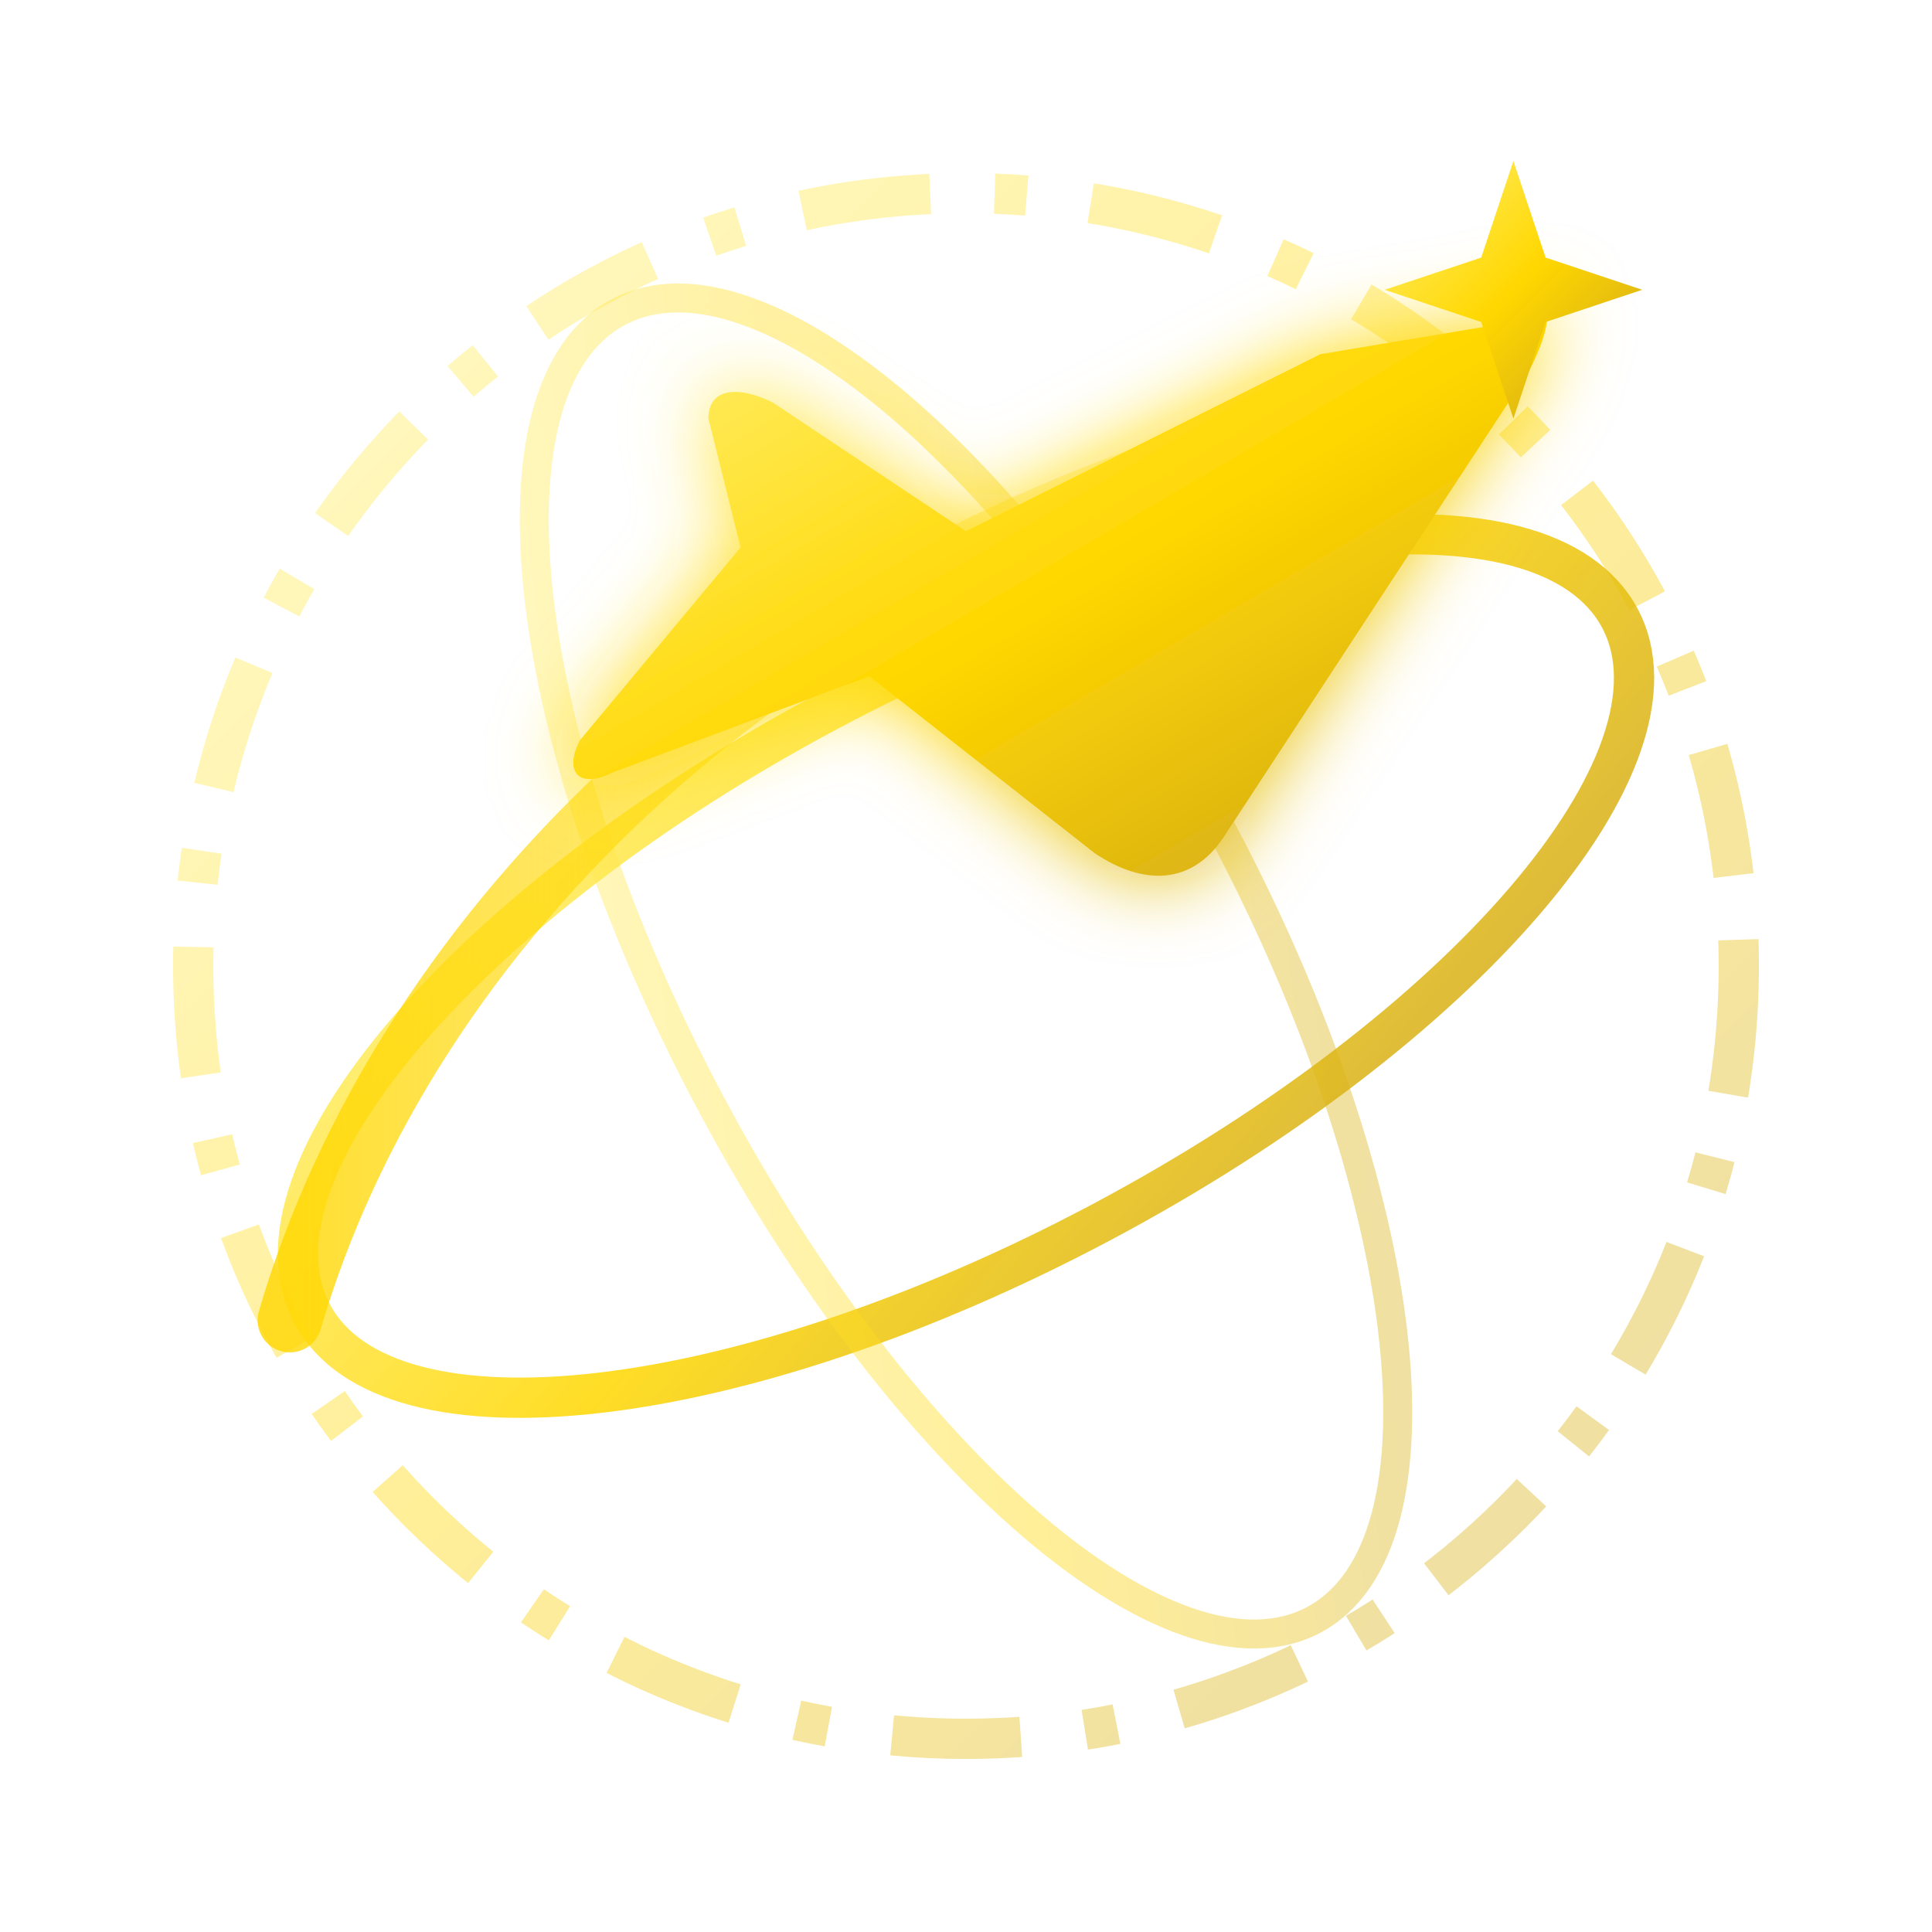
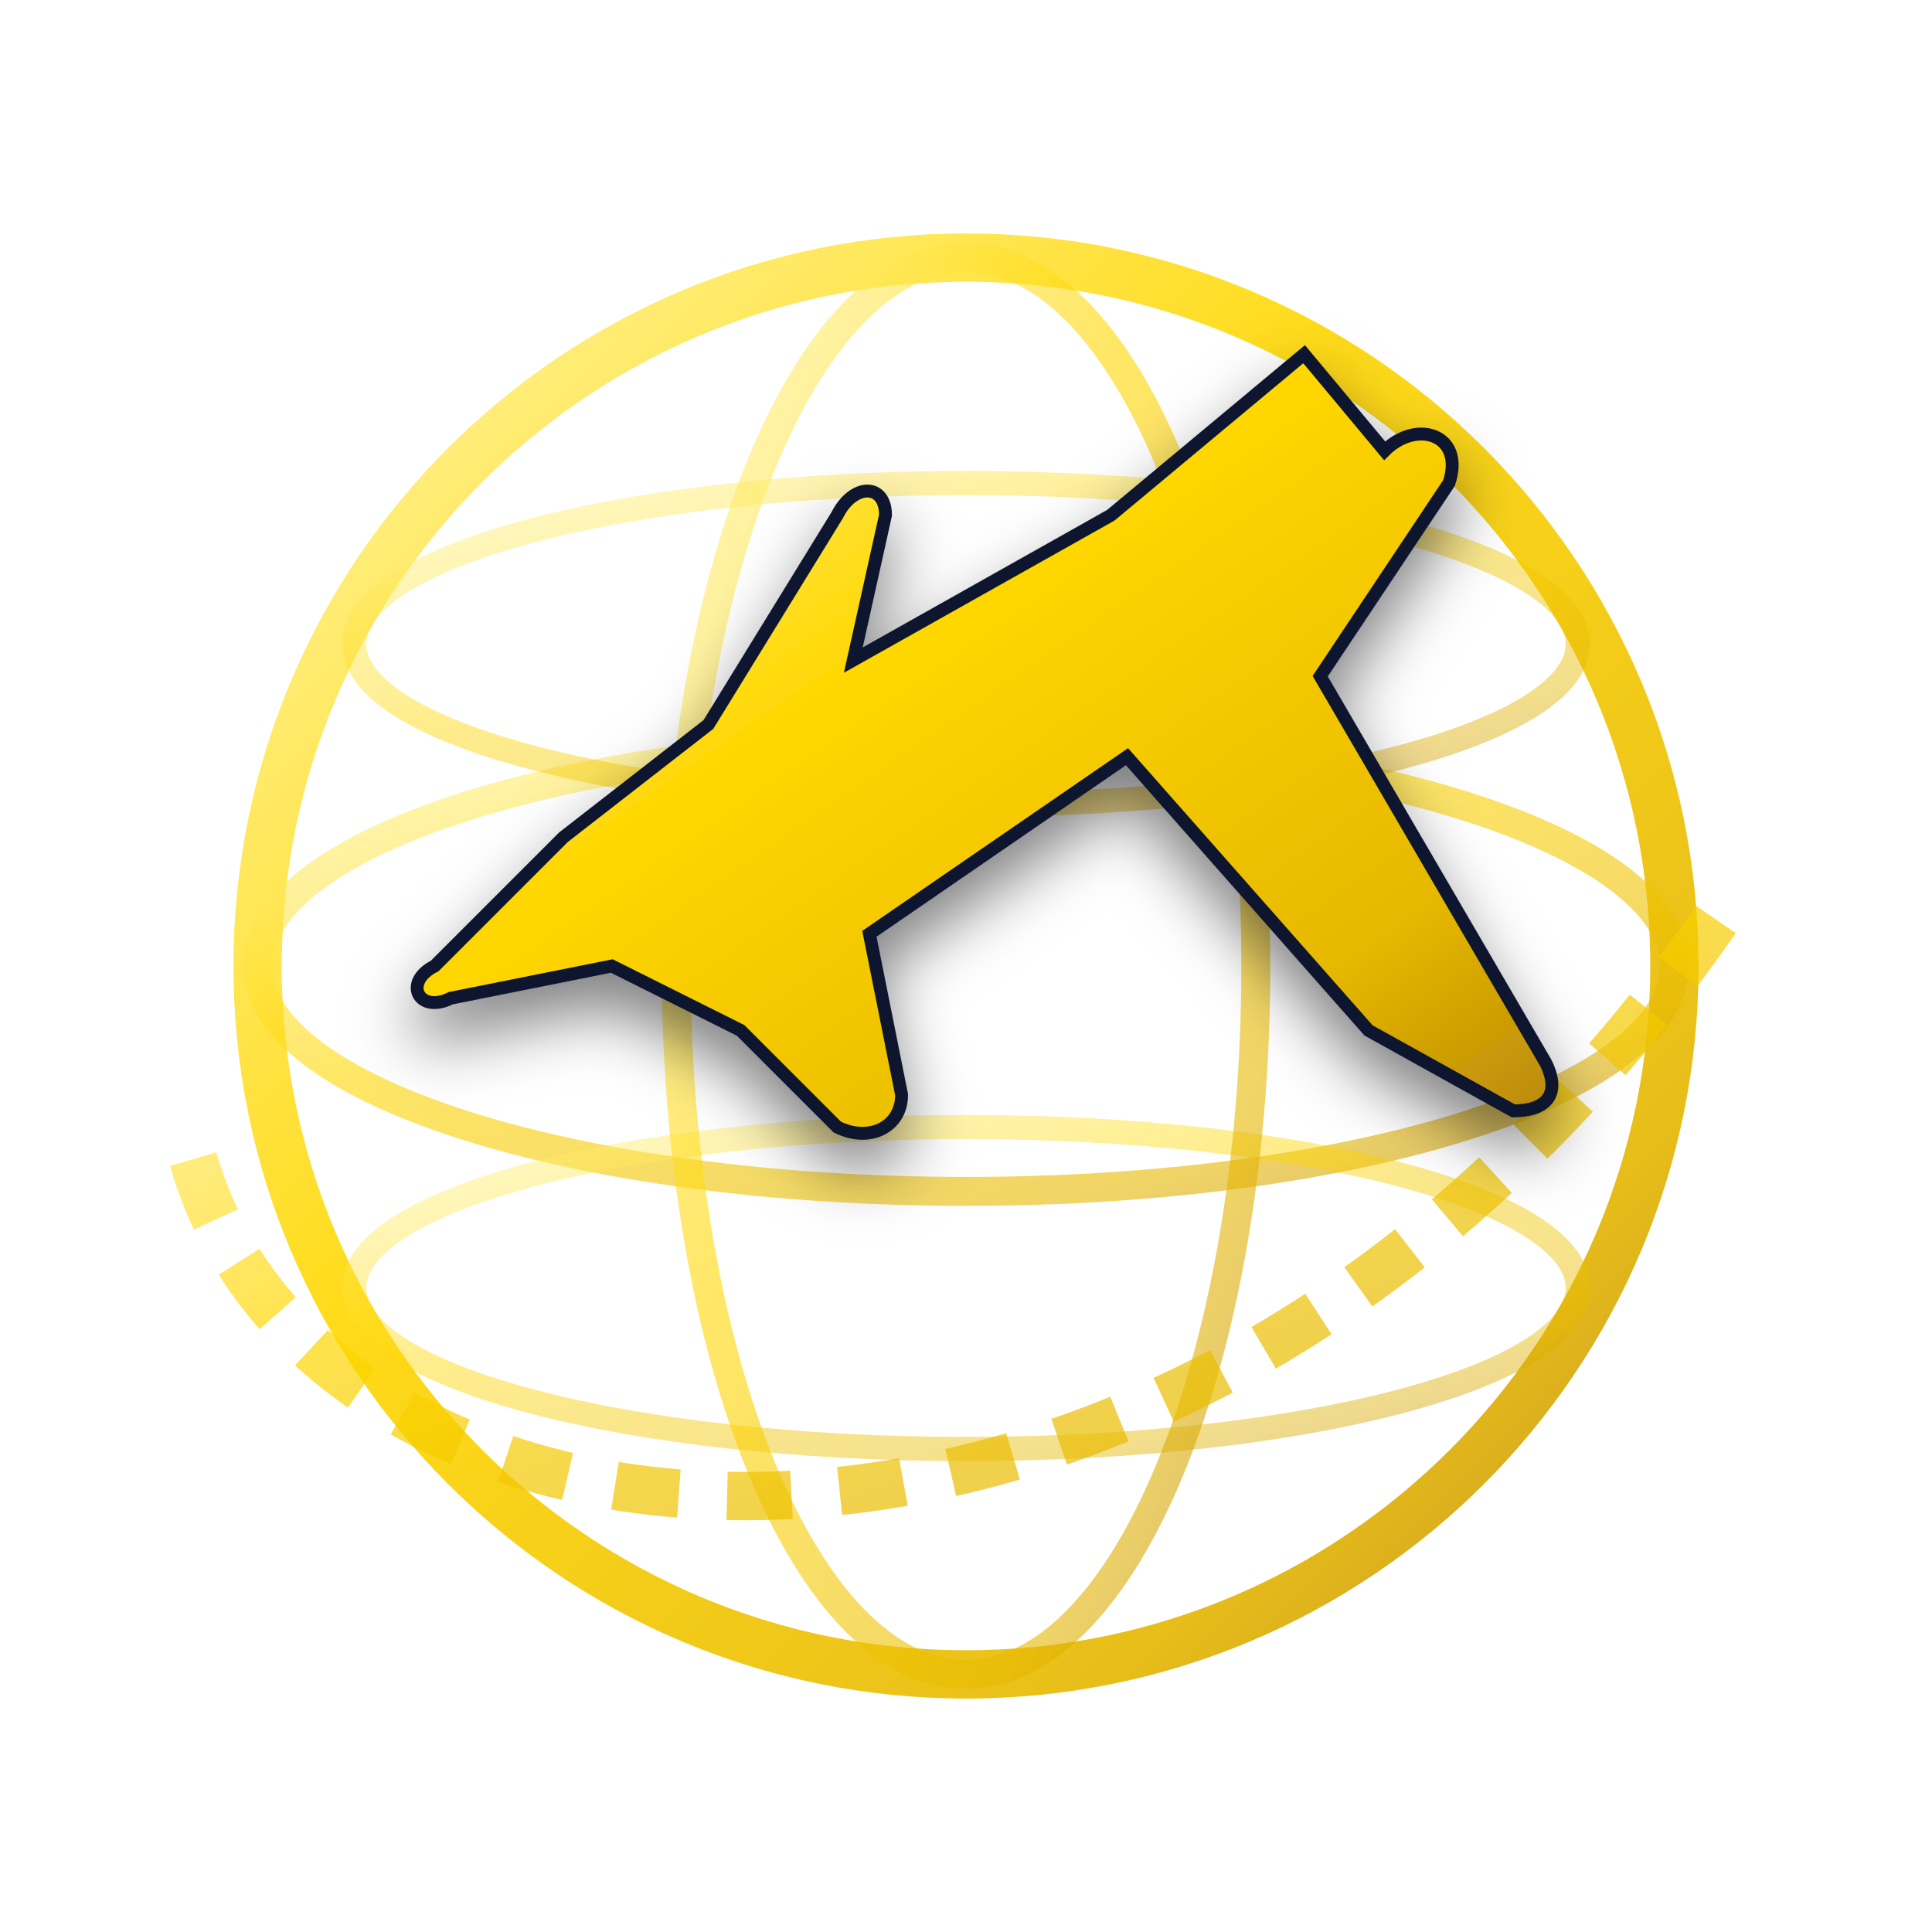
<svg xmlns="http://www.w3.org/2000/svg" viewBox="0 0 120 120" fill="none">
  <defs>
-     <linearGradient id="traveliumGold" x1="0%" y1="0%" x2="100%" y2="100%">
-       <stop offset="0%" stop-color="#FFF176" />
-       <stop offset="50%" stop-color="#FFD700" />
-       <stop offset="100%" stop-color="#CAA21F" />
+     <linearGradient id="planeGlobeGold" x1="0%" y1="0%" x2="100%" y2="100%">
+       <stop offset="0%" stop-color="#FFF59D" />
+       <stop offset="40%" stop-color="#FFD700" />
+       <stop offset="80%" stop-color="#E6B800" />
+       <stop offset="100%" stop-color="#B8860B" />
    </linearGradient>
-     <linearGradient id="traveliumGlow" x1="0%" y1="0%" x2="100%" y2="0%">
-       <stop offset="0%" stop-color="#FFD700" stop-opacity="0.8" />
-       <stop offset="100%" stop-color="#FFD700" stop-opacity="0.1" />
-     </linearGradient>
-     <filter id="goldGlow" x="-20%" y="-20%" width="140%" height="140%">
-       <feGaussianBlur stdDeviation="2.5" result="blur" />
-       <feComposite in="SourceGraphic" in2="blur" operator="over" />
+     <filter id="planeShadow" x="-20%" y="-20%" width="140%" height="140%">
+       <feDropShadow dx="0" dy="2" stdDeviation="2" flood-color="#000000" flood-opacity="0.5" />
    </filter>
  </defs>
-   <circle cx="60" cy="60" r="48" stroke="url(#traveliumGold)" stroke-width="2.5" stroke-dasharray="8 4 2 4" opacity="0.4" />
-   <ellipse cx="60" cy="60" rx="46" ry="18" stroke="url(#traveliumGold)" stroke-width="2.5" transform="rotate(-28 60 60)" opacity="0.85" />
-   <ellipse cx="60" cy="60" rx="18" ry="46" stroke="url(#traveliumGold)" stroke-width="1.8" transform="rotate(-28 60 60)" opacity="0.4" />
-   <path d="M 18 82 C 25 58, 48 34, 84 26" stroke="url(#traveliumGlow)" stroke-width="4" stroke-linecap="round" />
-   <g filter="url(#goldGlow)">
-     <path d="M 94 20               C 96 18, 97 19, 95 23               L 76 52               C 74 55, 71 55, 68 53               L 54 42               L 38 48               C 36 49, 35 48, 36 46               L 46 34               L 44 26               C 44 24, 46 24, 48 25               L 60 33               L 82 22               Z" fill="url(#traveliumGold)" />
+   <circle cx="60" cy="60" r="44" stroke="url(#planeGlobeGold)" stroke-width="3" opacity="0.9" />
+   <ellipse cx="60" cy="60" rx="44" ry="14" stroke="url(#planeGlobeGold)" stroke-width="1.8" opacity="0.6" />
+   <ellipse cx="60" cy="40" rx="38" ry="10" stroke="url(#planeGlobeGold)" stroke-width="1.5" opacity="0.45" />
+   <ellipse cx="60" cy="80" rx="38" ry="10" stroke="url(#planeGlobeGold)" stroke-width="1.5" opacity="0.45" />
+   <ellipse cx="60" cy="60" rx="18" ry="44" stroke="url(#planeGlobeGold)" stroke-width="1.8" opacity="0.6" />
+   <line x1="60" y1="16" x2="60" y2="104" stroke="url(#planeGlobeGold)" stroke-width="1.8" opacity="0.6" />
+   <path d="M 12 72 C 20 100, 75 105, 108 55" stroke="url(#planeGlobeGold)" stroke-width="3" stroke-dasharray="4 3" opacity="0.7" />
+   <g filter="url(#planeShadow)">
+     <path d="       M 86 28        C 88 26, 91 27, 90 30        L 82 42        L 96 66        C 97 68, 96 69, 94 69        L 85 64        L 70 47        L 54 58        L 56 68        C 56 70, 54 71, 52 70        L 46 64        L 38 60        L 28 62        C 26 63, 25 61, 27 60        L 35 52        L 44 45        L 52 32        C 53 30, 55 30, 55 32        L 53 41        L 69 32        L 81 22        Z" fill="url(#planeGlobeGold)" stroke="#0A192F" stroke-width="0.8" />
  </g>
-   <polygon points="94,10 96,16 102,18 96,20 94,26 92,20 86,18 92,16" fill="url(#traveliumGold)" />
</svg>
